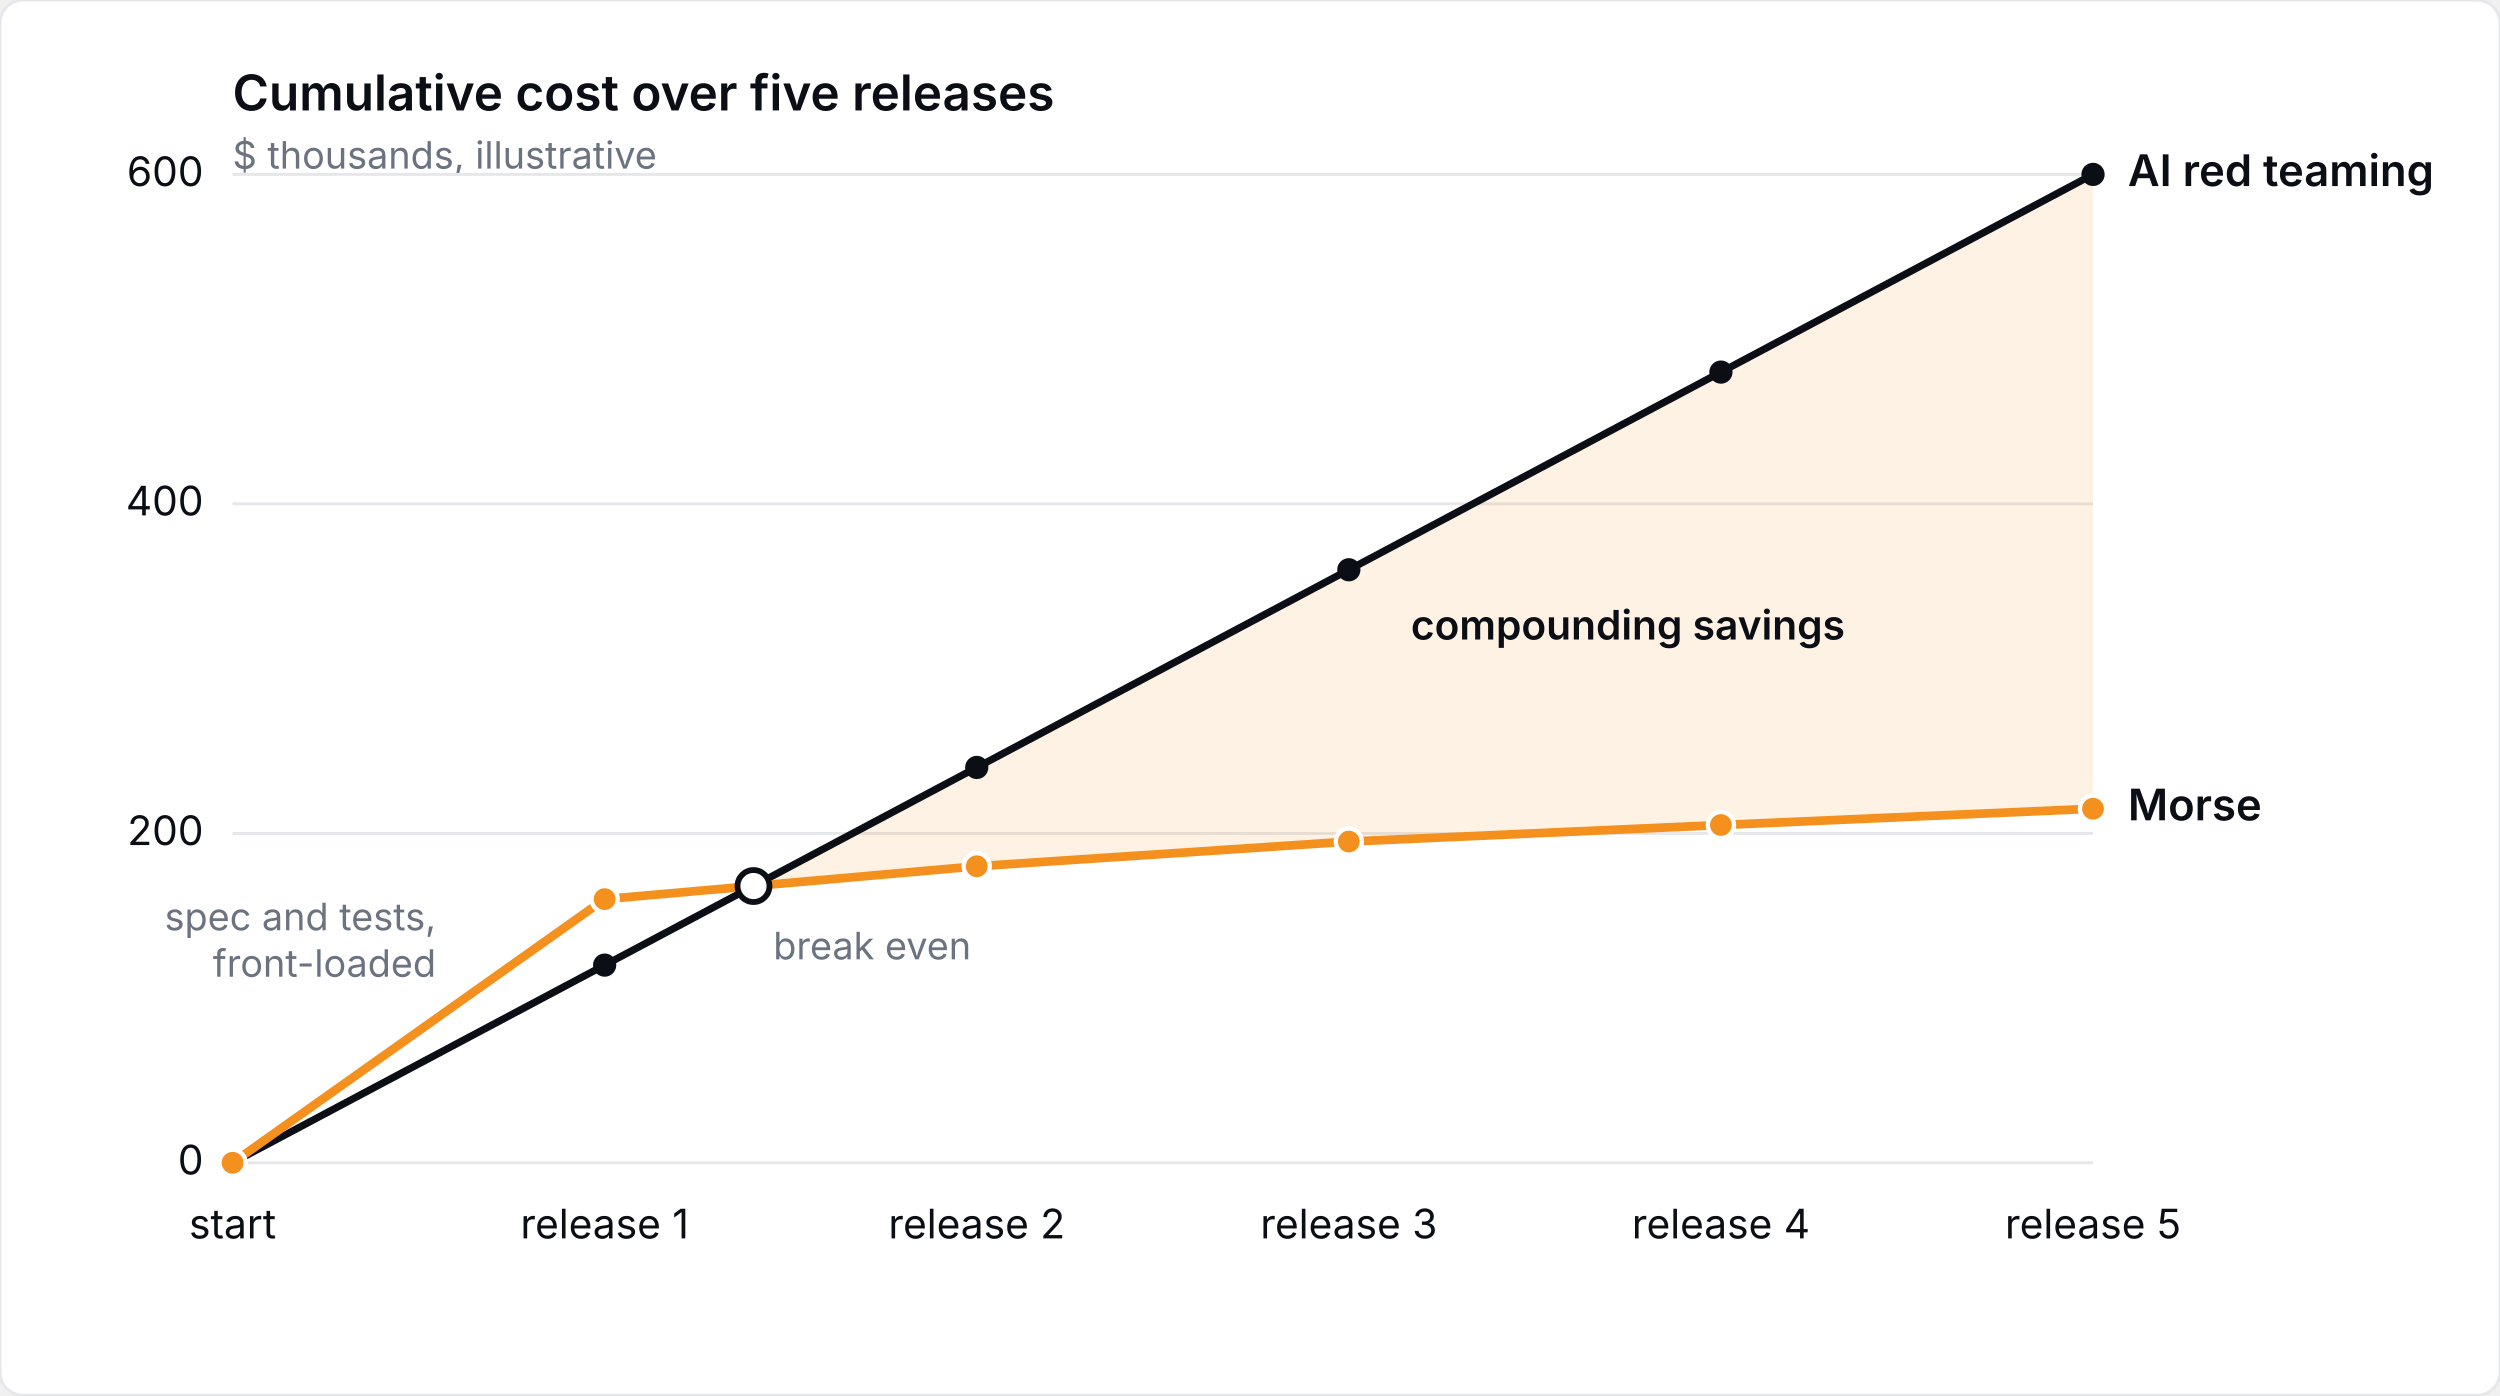
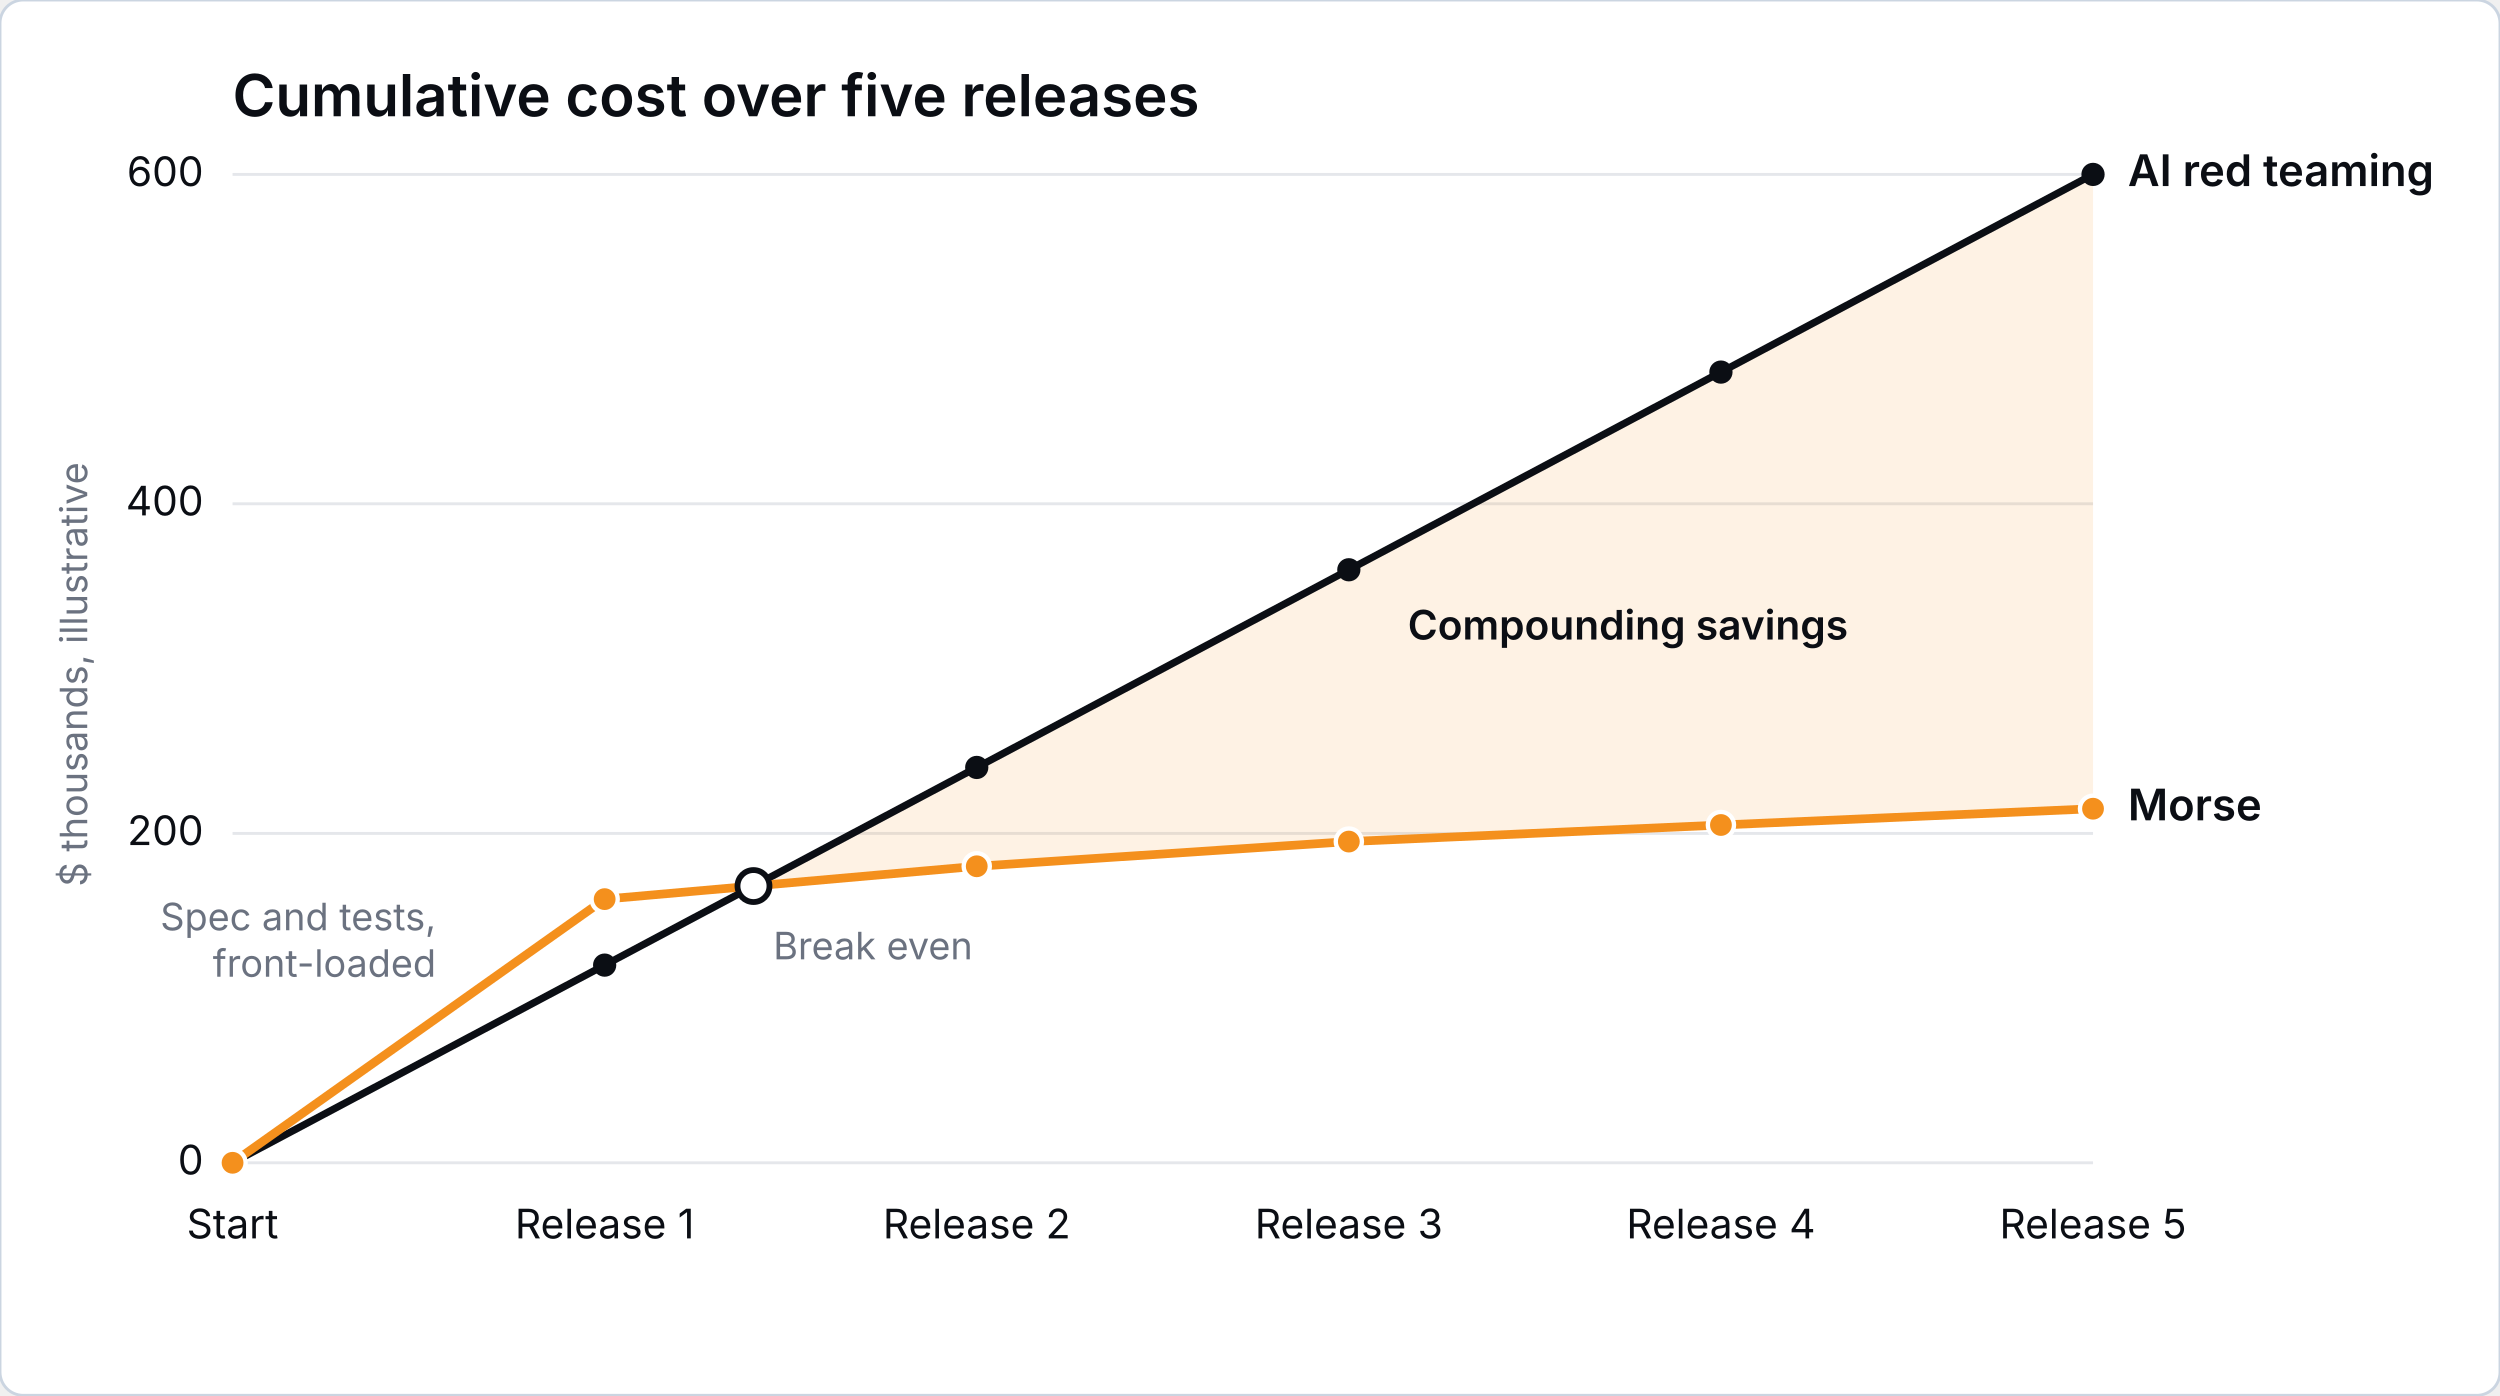
<svg xmlns="http://www.w3.org/2000/svg" viewBox="0 0 860 480" role="img" aria-labelledby="title">
  <style>
    text { font-family: Inter, system-ui, sans-serif; fill: #0b0e14; }
    .axis { fill: #6b7280; font-size: 14px; }
    .label { font-size: 15px; font-weight: 600; }
    .note { fill: #6b7280; font-size: 13px; }
  </style>
-   <rect x="0" y="0" width="860" height="480" rx="8" fill="#ffffff" stroke="#e5e7eb" />
-   <text x="80" y="38" font-size="17" font-weight="600">Cumulative cost over five releases</text>
-   <text x="80" y="58" class="note">$ thousands, illustrative</text>
+   <rect x="0" y="0" width="860" height="480" rx="8" fill="#ffffff" stroke="#cbd5e1" />
+   <text x="80" y="40" font-size="20" font-weight="600">Cumulative cost over five releases</text>
+   <text x="30" y="232" class="note" text-anchor="middle" transform="rotate(-90 30 232)">$ thousands, illustrative</text>
  <g stroke="#e5e7eb" stroke-width="1">
    <line x1="80" y1="400" x2="720" y2="400" />
    <line x1="80" y1="286.7" x2="720" y2="286.7" />
    <line x1="80" y1="173.3" x2="720" y2="173.3" />
    <line x1="80" y1="60" x2="720" y2="60" />
  </g>
  <g class="axis" text-anchor="end">
    <text x="70" y="404">0</text>
    <text x="70" y="290.7">200</text>
    <text x="70" y="177.3">400</text>
    <text x="70" y="64">600</text>
  </g>
  <g class="axis" text-anchor="middle">
-     <text x="80" y="426">start</text>
-     <text x="208" y="426">release 1</text>
-     <text x="336" y="426">release 2</text>
-     <text x="464" y="426">release 3</text>
-     <text x="592" y="426">release 4</text>
-     <text x="720" y="426">release 5</text>
+     <text x="80" y="426">Start</text>
+     <text x="208" y="426">Release 1</text>
+     <text x="336" y="426">Release 2</text>
+     <text x="464" y="426">Release 3</text>
+     <text x="592" y="426">Release 4</text>
+     <text x="720" y="426">Release 5</text>
  </g>
  <path d="M 259.2 304.8            L 336 264 L 464 196 L 592 128 L 720 60            L 720 278.2 L 592 283.8 L 464 289.5 L 336 298 Z" fill="#f4901d" opacity="0.12" />
-   <text x="560" y="220" text-anchor="middle" font-size="14" font-weight="600" fill="#c97417">compounding savings</text>
+   <text x="560" y="220" text-anchor="middle" font-size="14" font-weight="600" fill="#c97417">Compounding savings</text>
  <polyline points="80,400 208,332 336,264 464,196 592,128 720,60" fill="none" stroke="#0b0e14" stroke-width="2.5" stroke-linejoin="round" />
  <g fill="#0b0e14">
    <circle cx="80" cy="400" r="4" />
    <circle cx="208" cy="332" r="4" />
    <circle cx="336" cy="264" r="4" />
    <circle cx="464" cy="196" r="4" />
    <circle cx="592" cy="128" r="4" />
    <circle cx="720" cy="60" r="4" />
  </g>
  <text x="732" y="64" class="label">AI red teaming</text>
  <polyline points="80,400 208,309.3 336,298 464,289.5 592,283.8 720,278.2" fill="none" stroke="#f4901d" stroke-width="3" stroke-linejoin="round" />
  <g fill="#f4901d" stroke="#ffffff" stroke-width="1.5">
    <circle cx="80" cy="400" r="4.5" />
    <circle cx="208" cy="309.3" r="4.5" />
    <circle cx="336" cy="298" r="4.5" />
    <circle cx="464" cy="289.5" r="4.5" />
    <circle cx="592" cy="283.8" r="4.5" />
    <circle cx="720" cy="278.2" r="4.5" />
  </g>
  <text x="732" y="282.2" class="label" fill="#c97417">Morse</text>
-   <text x="150" y="320" class="note" text-anchor="end">spec and tests,</text>
+   <text x="150" y="320" class="note" text-anchor="end">Spec and tests,</text>
  <text x="150" y="336" class="note" text-anchor="end">front-loaded</text>
  <circle cx="259.2" cy="304.8" r="5.5" fill="#ffffff" stroke="#0b0e14" stroke-width="2" />
-   <text x="266" y="330" class="note">break even</text>
+   <text x="266" y="330" class="note">Break even</text>
</svg>
